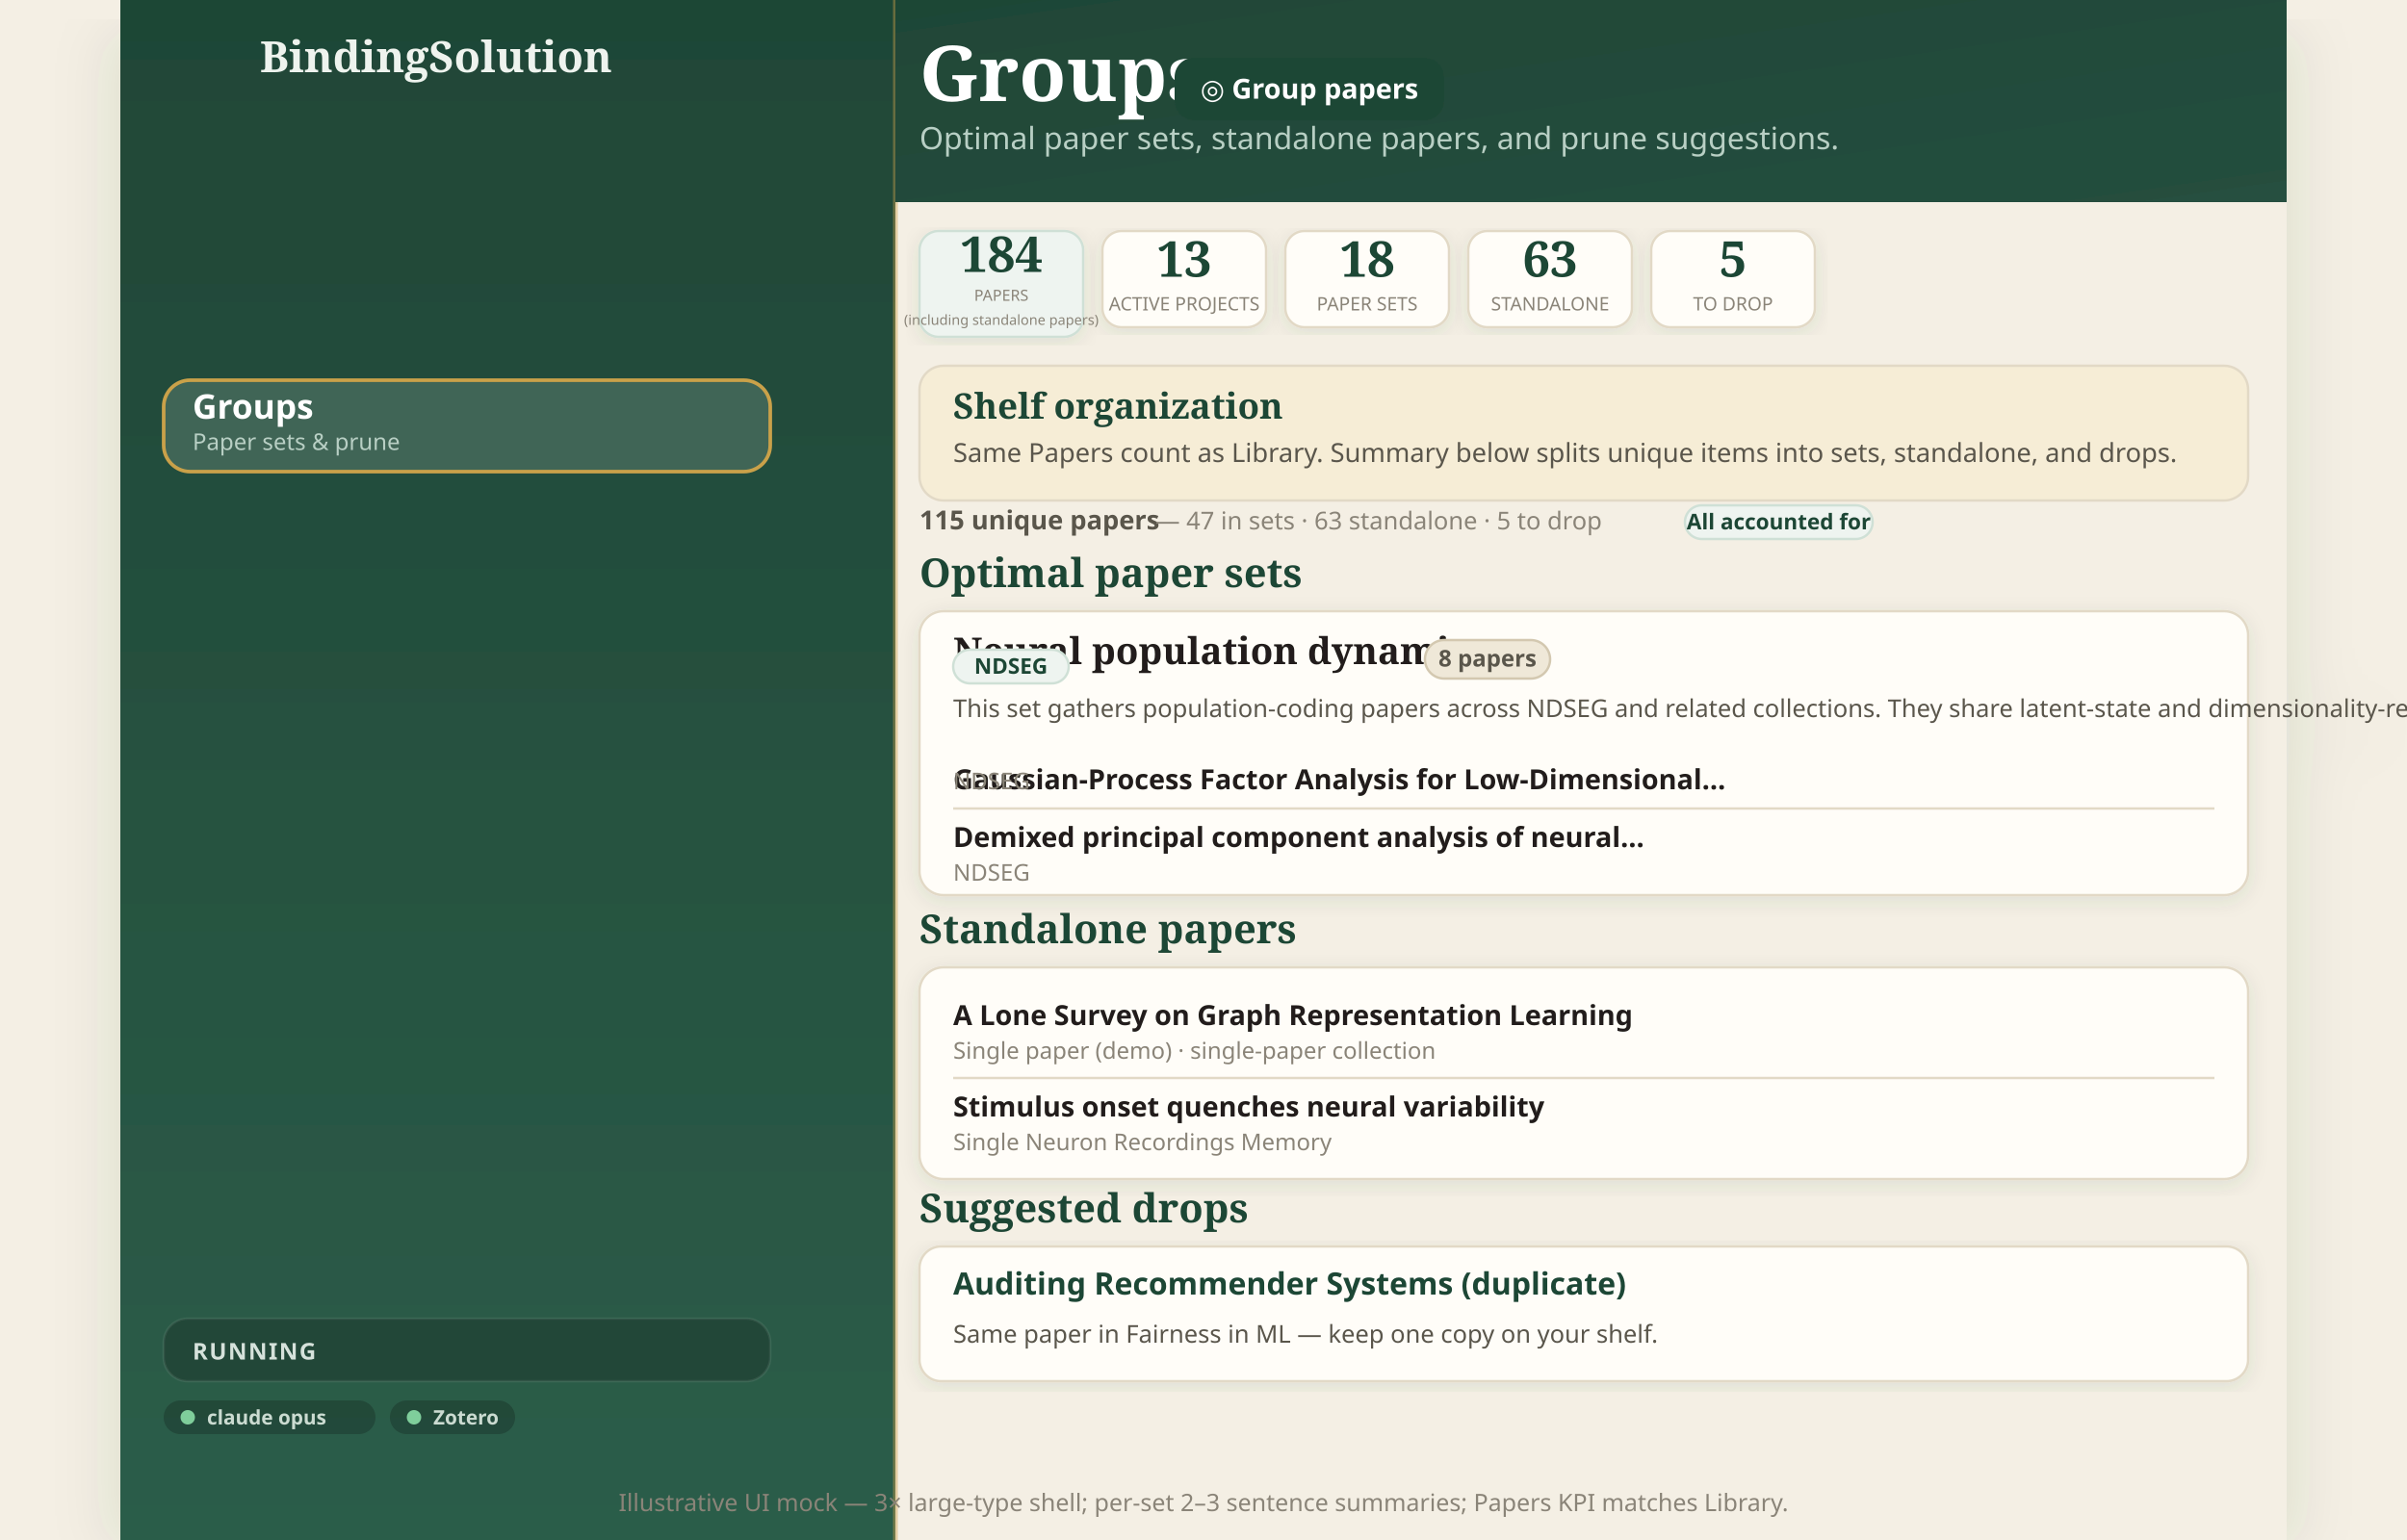
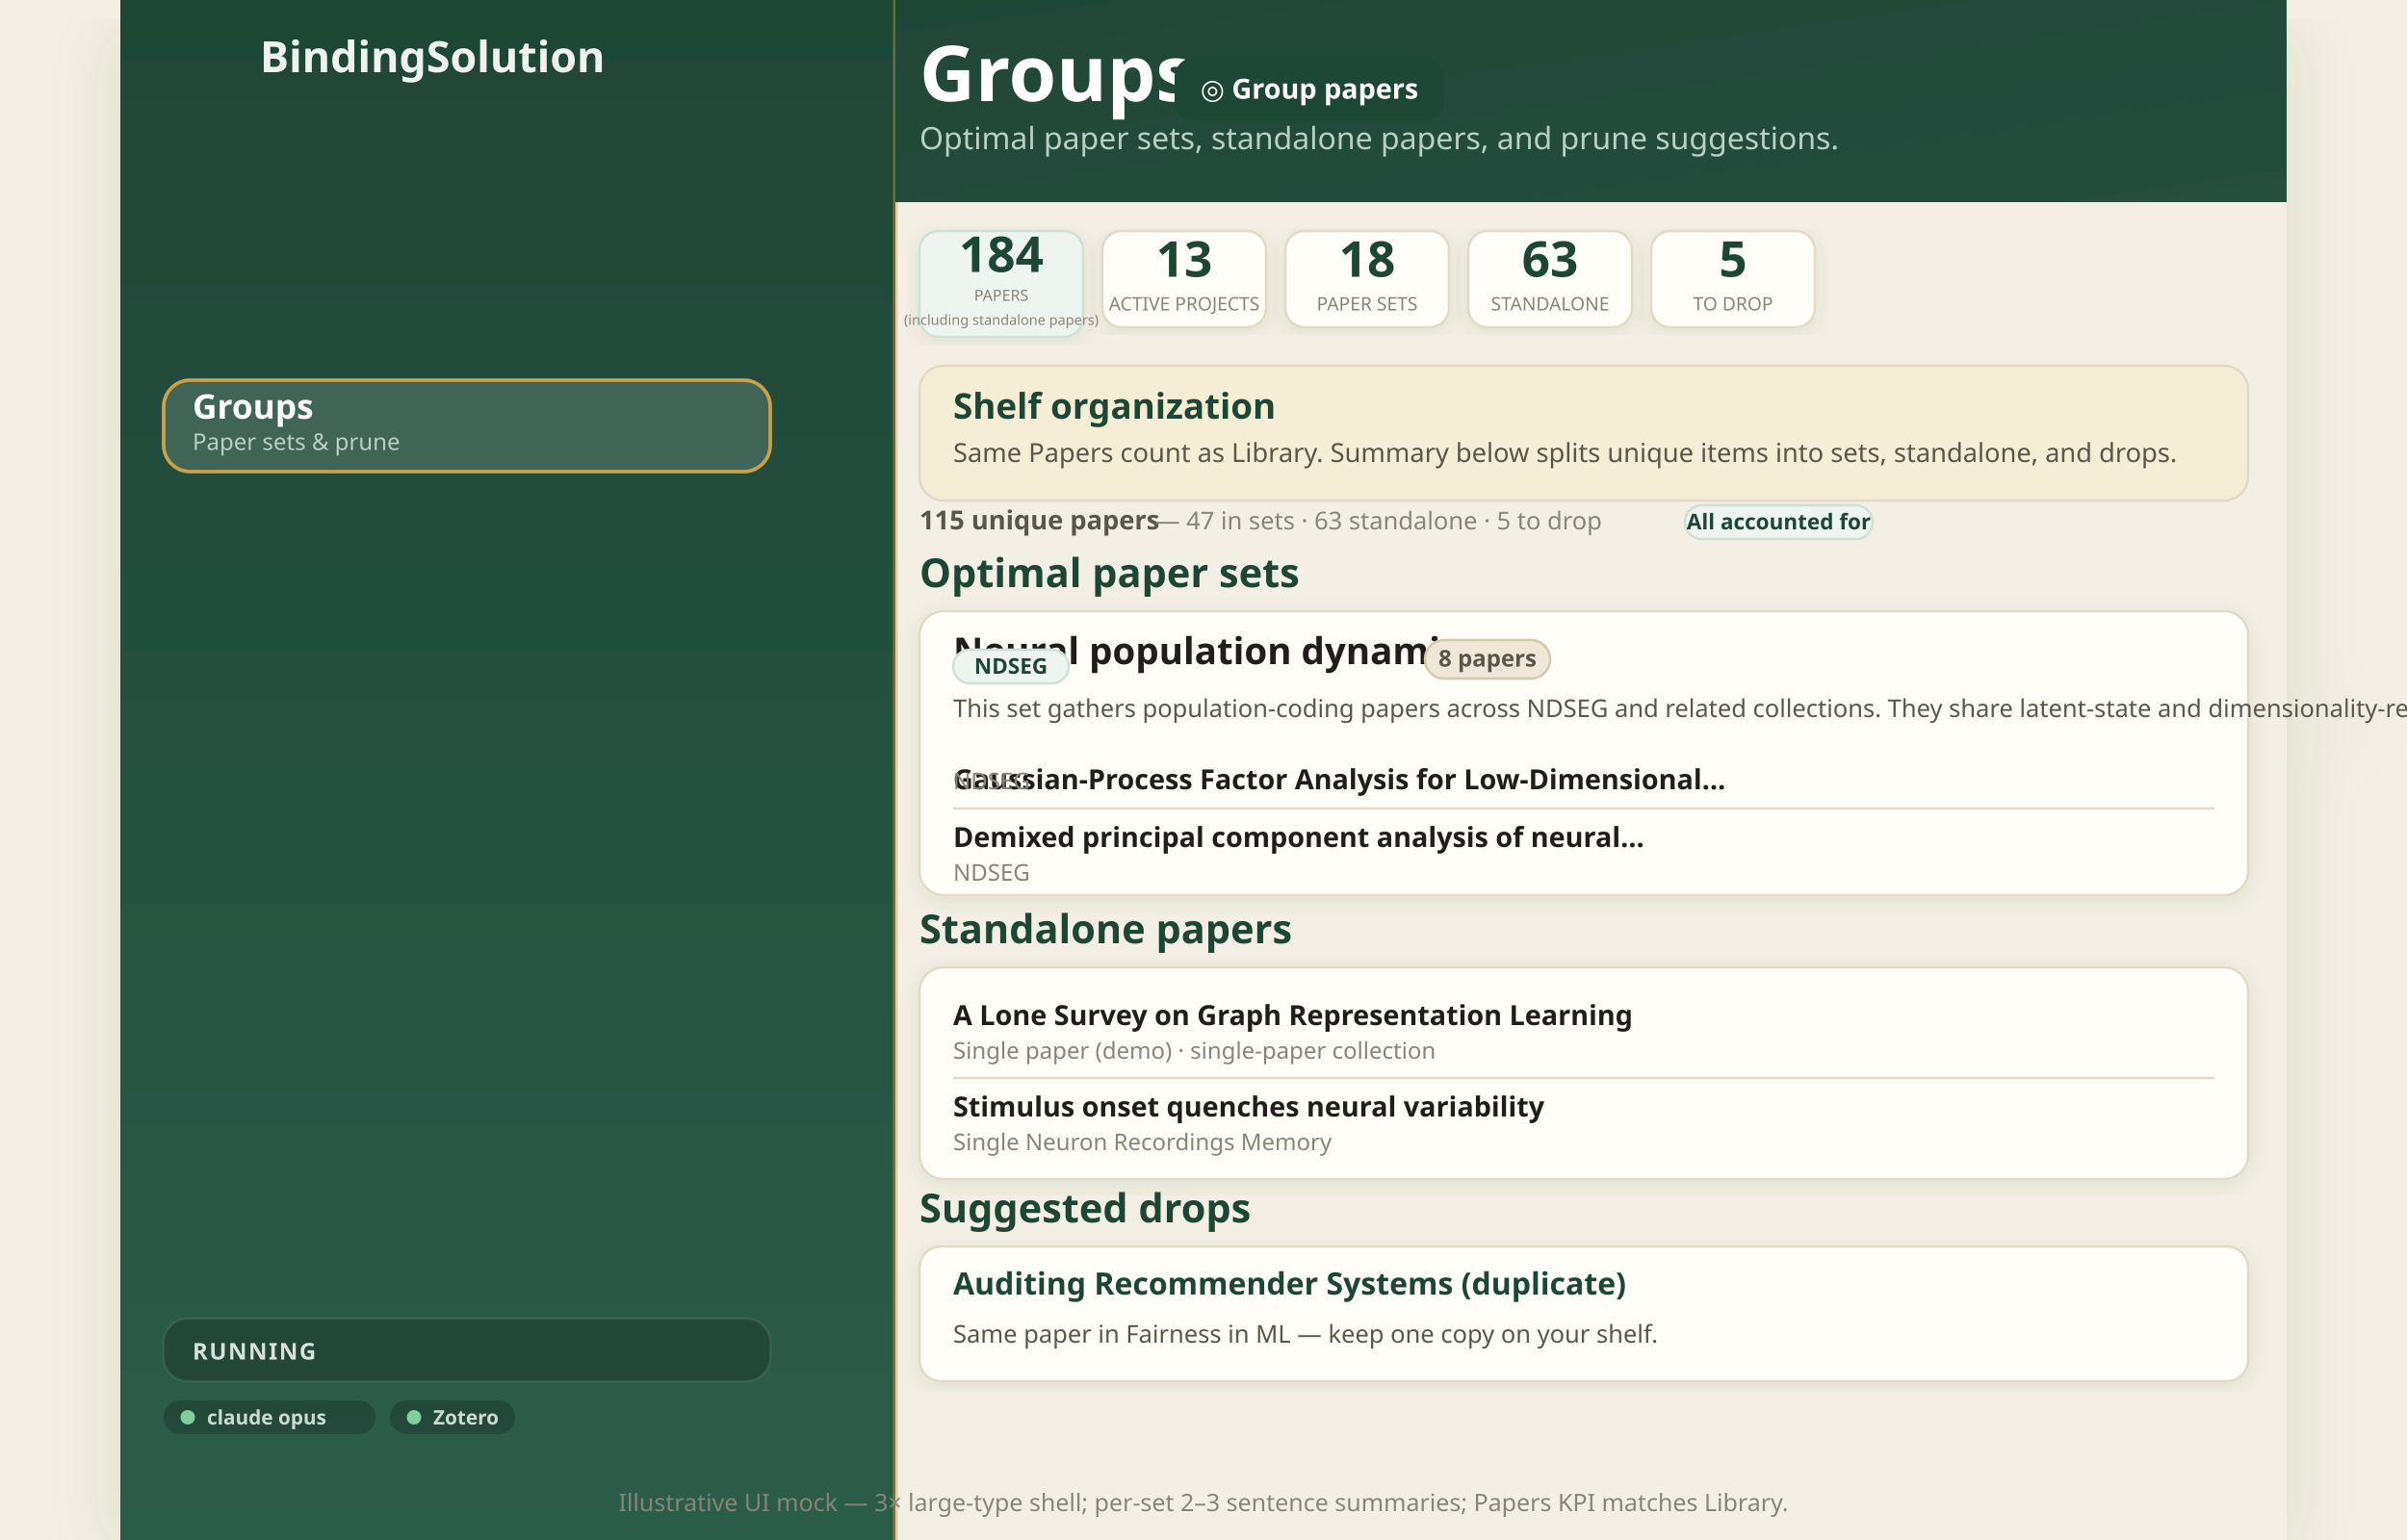
<svg xmlns="http://www.w3.org/2000/svg" viewBox="0 0 1000 640" width="1000" height="640" role="img" aria-label="Groups view with paper sets, standalone papers, and drop suggestions">
  <defs>
    <linearGradient id="green" x1="0" y1="0" x2="0" y2="1">
      <stop offset="0" stop-color="#1f4636" />
      <stop offset="1" stop-color="#2c5d49" />
    </linearGradient>
    <linearGradient id="hero" x1="0" y1="0" x2="1" y2="1">
      <stop offset="0" stop-color="#1f4636" />
      <stop offset="1" stop-color="#254f3f" />
    </linearGradient>
    <filter id="shellShadow" x="-4%" y="-2%" width="108%" height="104%">
      <feDropShadow dx="0" dy="8" stdDeviation="14" flood-color="#1f4636" flood-opacity="0.12" />
    </filter>
    <filter id="shadow" x="-8%" y="-8%" width="116%" height="116%">
      <feDropShadow dx="0" dy="2" stdDeviation="4" flood-color="#1f4636" flood-opacity="0.1" />
    </filter>
  </defs>
  <rect width="1000" height="640" fill="#f4efe4" />
  <g filter="url(#shellShadow)">
    <rect x="50" y="0" width="900" height="640" fill="#f4efe4" />
    <rect x="50" y="0" width="322" height="640" fill="url(#green)" />
    <line x1="372" y1="0" x2="372" y2="640" stroke="#caa14a" stroke-width="2" stroke-opacity="0.42" />
    <g transform="translate(50, 0)">
-       <text x="58" y="30" fill="#eef3ee" font-family="Georgia, serif" font-size="17.9" font-weight="700">BindingSolution</text>
+       <text x="58" y="30" fill="#eef3ee" font-family="Montserrat, system-ui, sans-serif" font-size="17.9" font-weight="700">BindingSolution</text>
      <rect x="18" y="158" width="252" height="38" rx="11" fill="rgba(255,255,255,0.14)" stroke="#caa14a" stroke-width="1.5" />
      <text x="30" y="174" fill="#fff" font-family="system-ui, sans-serif" font-size="14.1" font-weight="600">Groups</text>
      <text x="30" y="187" fill="#b8cfc4" font-family="system-ui, sans-serif" font-size="9.6">Paper sets &amp; prune</text>
      <rect x="18" y="548" width="252" height="26" rx="10" fill="rgba(0,0,0,0.22)" stroke="rgba(255,255,255,0.08)" />
      <text x="30" y="565" fill="#d6e2db" font-family="system-ui, sans-serif" font-size="9.6" font-weight="600" letter-spacing="0.6">RUNNING</text>
      <rect x="18" y="582" width="88" height="14" rx="7" fill="rgba(0,0,0,0.2)" />
      <circle cx="28" cy="589" r="3" fill="#7fce9b" />
      <text x="36" y="592" fill="#cbdbd1" font-size="8.3" font-family="system-ui, sans-serif" font-weight="600">claude opus</text>
      <rect x="112" y="582" width="52" height="14" rx="7" fill="rgba(0,0,0,0.2)" />
      <circle cx="122" cy="589" r="3" fill="#7fce9b" />
      <text x="130" y="592" fill="#cbdbd1" font-size="8.3" font-family="system-ui, sans-serif" font-weight="600">Zotero</text>
    </g>
    <rect x="372" y="0" width="578" height="84" fill="url(#hero)" />
-     <text x="382" y="42" fill="#fff" font-family="Georgia, serif" font-size="32.0" font-weight="600">Groups</text>
+     <text x="382" y="42" fill="#fff" font-family="Montserrat, system-ui, sans-serif" font-size="32.0" font-weight="600">Groups</text>
    <text x="382" y="62" fill="#b8cfc4" font-family="system-ui, sans-serif" font-size="12.8">Optimal paper sets, standalone papers, and prune suggestions.</text>
    <rect x="488" y="24" width="112" height="26" rx="8" fill="#1f4636" />
    <text x="544" y="41" fill="#fff" font-family="system-ui, sans-serif" font-size="11.5" font-weight="600" text-anchor="middle">◎ Group papers</text>
    <g transform="translate(382, 96)">
      <rect x="0" y="0" width="68" height="44" rx="8" fill="#eef4f0" stroke="#cfe0d6" filter="url(#shadow)" />
-       <text x="34" y="17" fill="#1f4636" font-size="20.5" font-weight="700" text-anchor="middle" font-family="Georgia, serif">184</text>
+       <text x="34" y="17" fill="#1f4636" font-size="20.5" font-weight="700" text-anchor="middle" font-family="Montserrat, system-ui, sans-serif">184</text>
      <text x="34" y="29" fill="#8a8478" font-size="6.4" text-anchor="middle" font-family="system-ui, sans-serif">PAPERS</text>
      <text x="34" y="39" fill="#8a8478" font-size="5.8" text-anchor="middle" font-family="system-ui, sans-serif">(including standalone papers)</text>
      <rect x="76" y="0" width="68" height="40" rx="8" fill="#fffdf8" stroke="#e2d9c6" filter="url(#shadow)" />
-       <text x="110" y="19" fill="#1f4636" font-size="20.5" font-weight="700" text-anchor="middle" font-family="Georgia, serif">13</text>
+       <text x="110" y="19" fill="#1f4636" font-size="20.5" font-weight="700" text-anchor="middle" font-family="Montserrat, system-ui, sans-serif">13</text>
      <text x="110" y="33" fill="#8a8478" font-size="7.7" text-anchor="middle" font-family="system-ui, sans-serif">ACTIVE PROJECTS</text>
      <rect x="152" y="0" width="68" height="40" rx="8" fill="#fffdf8" stroke="#e2d9c6" filter="url(#shadow)" />
-       <text x="186" y="19" fill="#1f4636" font-size="20.5" font-weight="700" text-anchor="middle" font-family="Georgia, serif">18</text>
+       <text x="186" y="19" fill="#1f4636" font-size="20.5" font-weight="700" text-anchor="middle" font-family="Montserrat, system-ui, sans-serif">18</text>
      <text x="186" y="33" fill="#8a8478" font-size="7.7" text-anchor="middle" font-family="system-ui, sans-serif">PAPER SETS</text>
      <rect x="228" y="0" width="68" height="40" rx="8" fill="#fffdf8" stroke="#e2d9c6" filter="url(#shadow)" />
-       <text x="262" y="19" fill="#1f4636" font-size="20.5" font-weight="700" text-anchor="middle" font-family="Georgia, serif">63</text>
+       <text x="262" y="19" fill="#1f4636" font-size="20.5" font-weight="700" text-anchor="middle" font-family="Montserrat, system-ui, sans-serif">63</text>
      <text x="262" y="33" fill="#8a8478" font-size="7.7" text-anchor="middle" font-family="system-ui, sans-serif">STANDALONE</text>
      <rect x="304" y="0" width="68" height="40" rx="8" fill="#fffdf8" stroke="#e2d9c6" filter="url(#shadow)" />
-       <text x="338" y="19" fill="#1f4636" font-size="20.5" font-weight="700" text-anchor="middle" font-family="Georgia, serif">5</text>
+       <text x="338" y="19" fill="#1f4636" font-size="20.5" font-weight="700" text-anchor="middle" font-family="Montserrat, system-ui, sans-serif">5</text>
      <text x="338" y="33" fill="#8a8478" font-size="7.7" text-anchor="middle" font-family="system-ui, sans-serif">TO DROP</text>
      <rect x="0" y="56" width="552" height="56" rx="10" fill="#f6edd6" stroke="#e2d9c6" />
-       <text x="14" y="78" fill="#1f4636" font-family="Georgia, serif" font-size="14.7" font-weight="600">Shelf organization</text>
+       <text x="14" y="78" fill="#1f4636" font-family="Montserrat, system-ui, sans-serif" font-size="14.7" font-weight="600">Shelf organization</text>
      <text x="14" y="96" fill="#5a564c" font-family="system-ui, sans-serif" font-size="10.9">Same Papers count as Library. Summary below splits unique items into sets, standalone, and drops.</text>
      <text x="0" y="124" fill="#5a564c" font-family="system-ui, sans-serif" font-size="10.9" font-weight="600">115 unique papers</text>
      <text x="98" y="124" fill="#8a8478" font-family="system-ui, sans-serif" font-size="10.2"> — 47 in sets · 63 standalone · 5 to drop</text>
      <rect x="318" y="114" width="78" height="14" rx="7" fill="#eef4f0" stroke="#cfe0d6" />
      <text x="357" y="124" fill="#1f4636" font-size="9.0" text-anchor="middle" font-family="system-ui, sans-serif" font-weight="600">All accounted for</text>
-       <text x="0" y="148" fill="#1f4636" font-family="Georgia, serif" font-size="16.6" font-weight="600">Optimal paper sets</text>
+       <text x="0" y="148" fill="#1f4636" font-family="Montserrat, system-ui, sans-serif" font-size="16.6" font-weight="600">Optimal paper sets</text>
      <rect x="0" y="158" width="552" height="118" rx="10" fill="#fffdf8" stroke="#e2d9c6" filter="url(#shadow)" />
-       <text x="14" y="180" fill="#211f1a" font-family="Georgia, serif" font-size="15.4" font-weight="600">Neural population dynamics</text>
+       <text x="14" y="180" fill="#211f1a" font-family="Montserrat, system-ui, sans-serif" font-size="15.4" font-weight="600">Neural population dynamics</text>
      <rect x="210" y="170" width="52" height="16" rx="8" fill="#efe8d8" stroke="#d3c8b0" />
      <text x="236" y="181" fill="#5a564c" font-size="9.6" text-anchor="middle" font-family="system-ui, sans-serif" font-weight="600">8 papers</text>
      <rect x="14" y="174" width="48" height="14" rx="7" fill="#eef4f0" stroke="#cfe0d6" />
      <text x="38" y="184" fill="#1f4636" font-size="9.0" text-anchor="middle" font-family="system-ui, sans-serif" font-weight="600">NDSEG</text>
      <text x="14" y="202" fill="#5a564c" font-family="system-ui, sans-serif" font-size="10.2" line-height="1.4">This set gathers population-coding papers across NDSEG and related collections. They share latent-state and dimensionality-reduction methods. Read together to compare model families before diving into standalone notes.</text>
      <text x="14" y="232" fill="#211f1a" font-family="system-ui, sans-serif" font-size="11.5" font-weight="600">Gaussian-Process Factor Analysis for Low-Dimensional…</text>
      <text x="14" y="232" fill="#8a8478" font-family="system-ui, sans-serif" font-size="9.6">NDSEG</text>
      <line x1="14" y1="240" x2="538" y2="240" stroke="#e2d9c6" />
      <text x="14" y="256" fill="#211f1a" font-family="system-ui, sans-serif" font-size="11.5" font-weight="600">Demixed principal component analysis of neural…</text>
      <text x="14" y="270" fill="#8a8478" font-family="system-ui, sans-serif" font-size="9.6">NDSEG</text>
-       <text x="0" y="296" fill="#1f4636" font-family="Georgia, serif" font-size="16.6" font-weight="600">Standalone papers</text>
+       <text x="0" y="296" fill="#1f4636" font-family="Montserrat, system-ui, sans-serif" font-size="16.6" font-weight="600">Standalone papers</text>
      <rect x="0" y="306" width="552" height="88" rx="10" fill="#fffdf8" stroke="#e2d9c6" filter="url(#shadow)" />
      <text x="14" y="330" fill="#211f1a" font-family="system-ui, sans-serif" font-size="11.5" font-weight="600">A Lone Survey on Graph Representation Learning</text>
      <text x="14" y="344" fill="#8a8478" font-family="system-ui, sans-serif" font-size="9.6">Single paper (demo) · single-paper collection</text>
      <line x1="14" y1="352" x2="538" y2="352" stroke="#e2d9c6" />
      <text x="14" y="368" fill="#211f1a" font-family="system-ui, sans-serif" font-size="11.5" font-weight="600">Stimulus onset quenches neural variability</text>
      <text x="14" y="382" fill="#8a8478" font-family="system-ui, sans-serif" font-size="9.6">Single Neuron Recordings Memory</text>
-       <text x="0" y="412" fill="#1f4636" font-family="Georgia, serif" font-size="16.6" font-weight="600">Suggested drops</text>
+       <text x="0" y="412" fill="#1f4636" font-family="Montserrat, system-ui, sans-serif" font-size="16.6" font-weight="600">Suggested drops</text>
      <rect x="0" y="422" width="552" height="56" rx="9" fill="#fffdf8" stroke="#e2d9c6" filter="url(#shadow)" />
      <text x="14" y="442" fill="#1f4636" font-family="system-ui, sans-serif" font-size="12.8" font-weight="600">Auditing Recommender Systems (duplicate)</text>
      <text x="14" y="462" fill="#5a564c" font-family="system-ui, sans-serif" font-size="10.2">Same paper in Fairness in ML — keep one copy on your shelf.</text>
    </g>
  </g>
  <text x="500" y="628" fill="#8a8478" font-family="system-ui, sans-serif" font-size="10" text-anchor="middle">Illustrative UI mock — 3× large-type shell; per-set 2–3 sentence summaries; Papers KPI matches Library.</text>
</svg>
